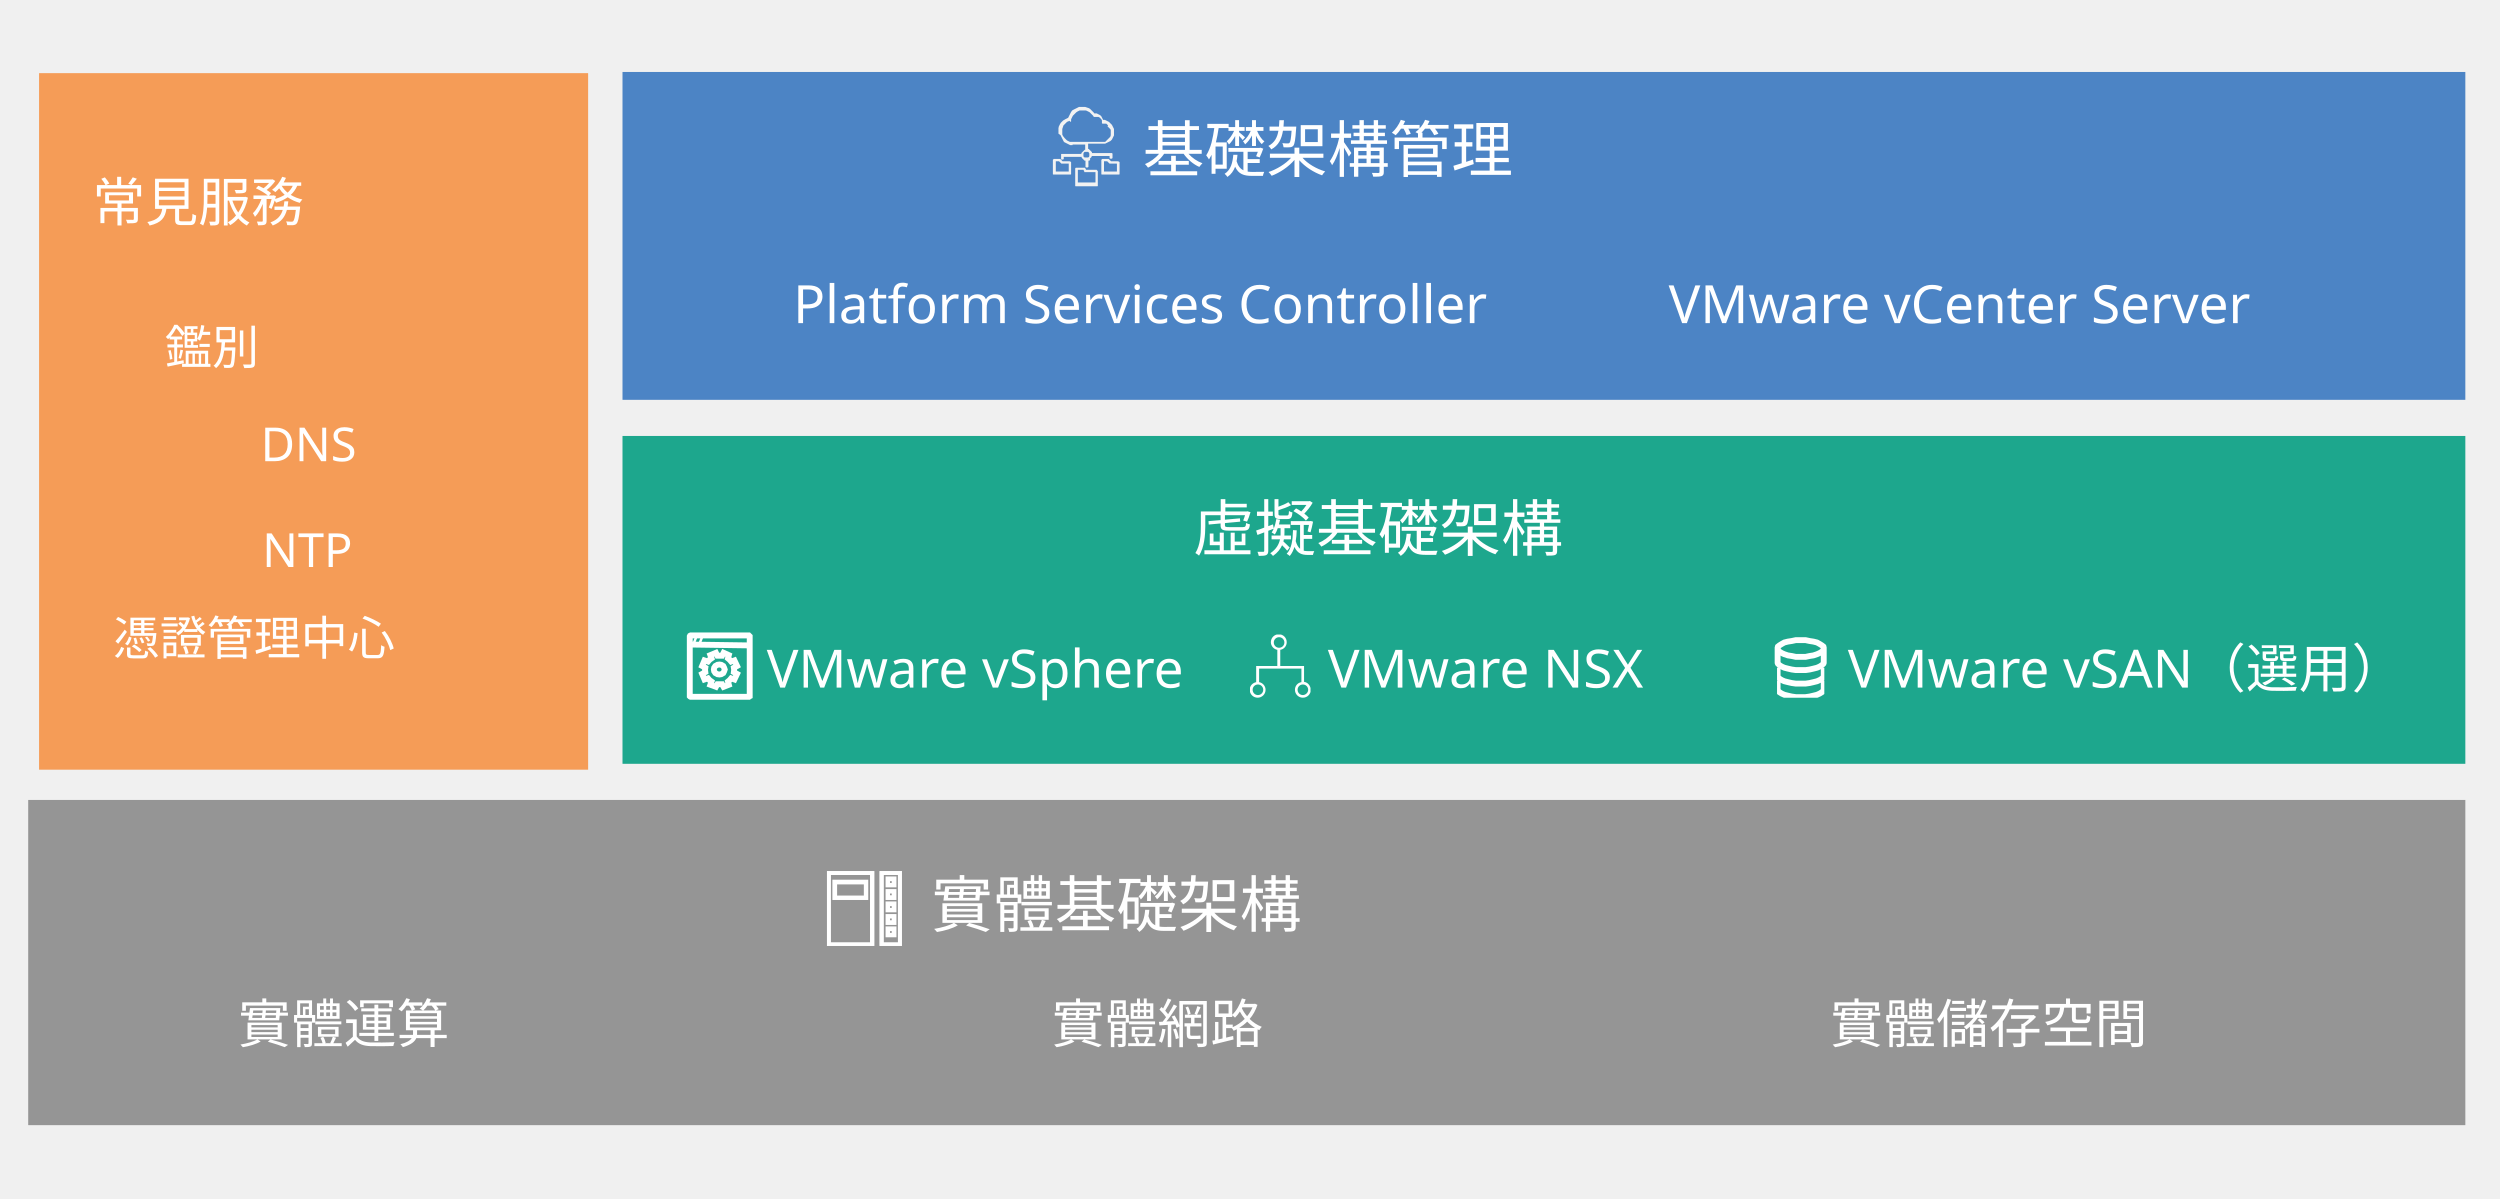
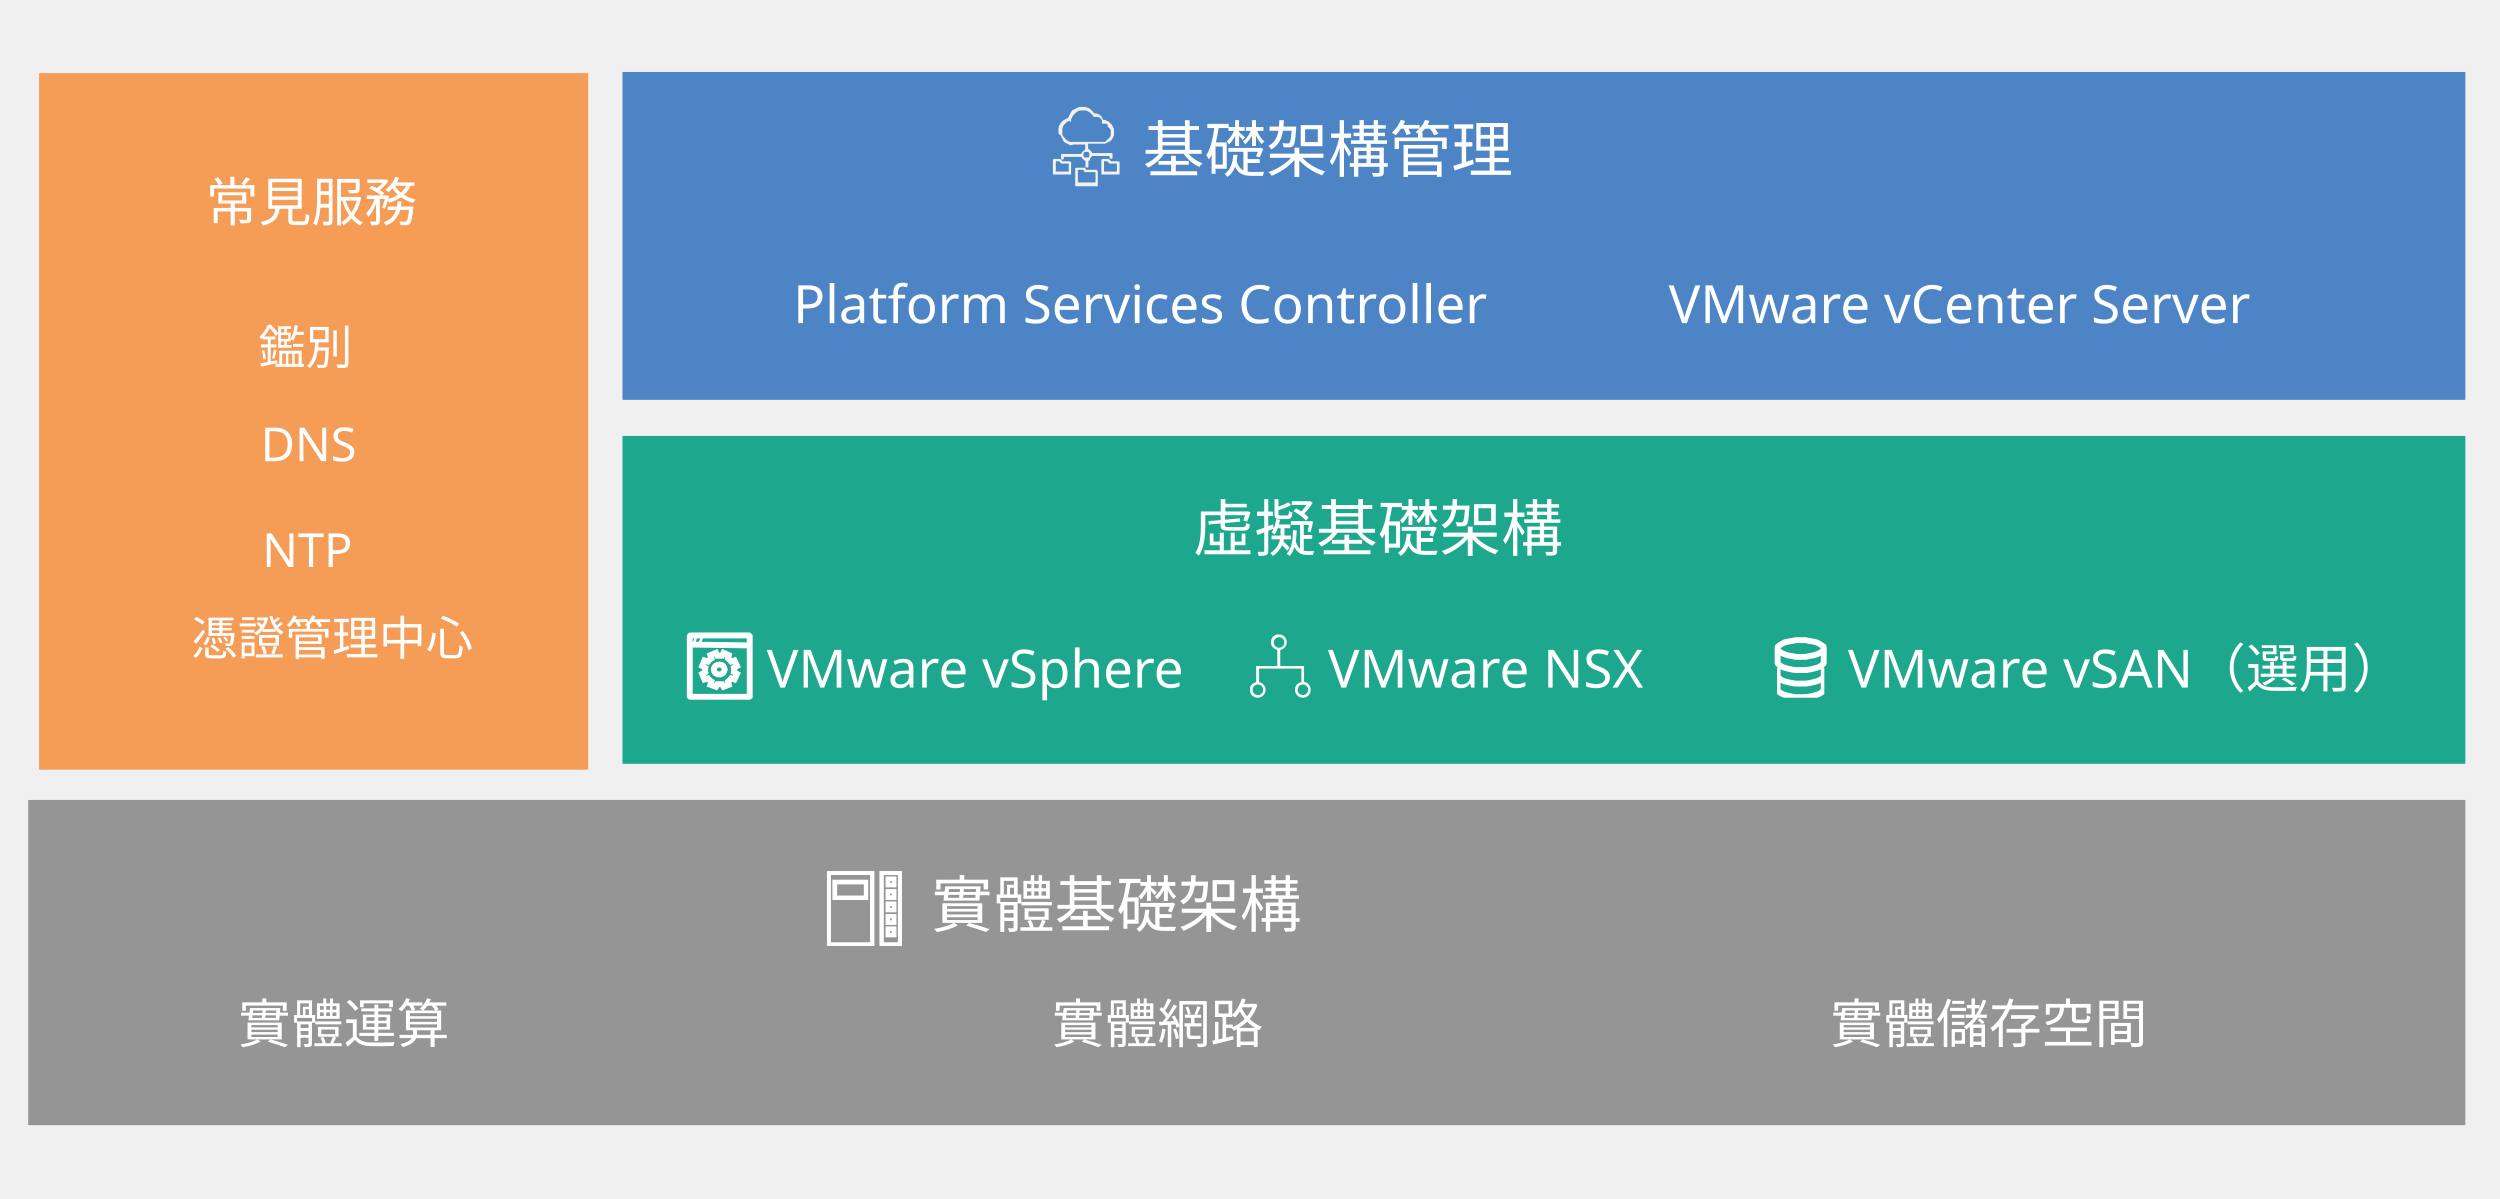
<svg xmlns="http://www.w3.org/2000/svg" xmlns:xlink="http://www.w3.org/1999/xlink" version="1.1" id="Layer_1" x="0px" y="0px" viewBox="0 0 851 408" style="enable-background:new 0 0 851 408;" xml:space="preserve">
  <style type="text/css">
	.st0{fill:#F59C57;}
	.st1{fill-rule:evenodd;clip-rule:evenodd;fill:#1DA78D;}
	.st2{fill-rule:evenodd;clip-rule:evenodd;fill:#4C84C5;}
	.st3{fill-rule:evenodd;clip-rule:evenodd;fill:#959595;}
	.st4{fill-rule:evenodd;clip-rule:evenodd;fill:none;}
	.st5{fill:#FFFFFF;}
	.st6{font-family:'IBMPlexSans-Bold';}
	.st7{font-size:18px;}
	.st8{font-family:'IBMPlexSans';}
	.st9{font-size:16px;}
	.st10{font-size:21px;}
	.st11{fill:none;stroke:#FFFFFF;stroke-width:2;stroke-miterlimit:8;}
	.st12{clip-path:url(#SVGID_2_);fill:none;stroke:#FFFFFF;stroke-width:2;stroke-miterlimit:8;}
	.st13{clip-path:url(#SVGID_2_);}
	.st14{clip-path:url(#SVGID_4_);fill:none;stroke:#FFFFFF;stroke-width:2;stroke-miterlimit:8;}
	.st15{clip-path:url(#SVGID_4_);}
	.st16{clip-path:url(#SVGID_6_);fill:none;stroke:#FFFFFF;stroke-width:2;stroke-miterlimit:8;}
	.st17{clip-path:url(#SVGID_8_);fill:none;stroke:#FFFFFF;stroke-width:2;stroke-miterlimit:8;}
	.st18{clip-path:url(#SVGID_8_);}
	.st19{clip-path:url(#SVGID_10_);fill:none;stroke:#FFFFFF;stroke-width:2;stroke-miterlimit:8;}
	.st20{clip-path:url(#SVGID_10_);}
	.st21{clip-path:url(#SVGID_12_);fill:none;stroke:#FFFFFF;stroke-width:2;stroke-miterlimit:8;}
	.st22{clip-path:url(#SVGID_12_);}
	.st23{clip-path:url(#SVGID_14_);fill:none;stroke:#FFFFFF;stroke-width:2;stroke-miterlimit:8;}
	.st24{clip-path:url(#SVGID_14_);}
	.st25{clip-path:url(#SVGID_16_);fill:none;stroke:#FFFFFF;stroke-width:2;stroke-miterlimit:8;}
	.st26{clip-path:url(#SVGID_18_);}
	.st27{clip-path:url(#SVGID_20_);fill:#FFFFFF;}
	.st28{fill-rule:evenodd;clip-rule:evenodd;fill:#F2F2F2;}
	.st29{clip-path:url(#SVGID_22_);}
	.st30{clip-path:url(#SVGID_24_);fill:#FFFFFF;}
	.st31{clip-path:url(#SVGID_24_);fill:none;stroke:#FFFFFF;stroke-width:0.5;stroke-miterlimit:8;}
</style>
  <rect x="13.3" y="24.9" class="st0" width="186.9" height="237.1" />
  <polygon class="st1" points="211.9,148.4 839.2,148.4 839.2,260 211.9,260 211.9,148.4 " />
  <polygon class="st2" points="211.9,24.5 839.2,24.5 839.2,136.1 211.9,136.1 211.9,24.5 " />
  <polygon class="st3" points="9.6,272.3 839.2,272.3 839.2,383 9.6,383 9.6,272.3 " />
  <rect x="31.5" y="62" class="st4" width="168" height="45" />
-   <text transform="matrix(1 0 0 1 31.4505 75.3198)" class="st5 st6 st7">常見服務</text>
-   <text transform="matrix(1 0 0 1 56.1668 124)" class="st5 st8 st9">鑑別</text>
+   <text transform="matrix(1 0 0 1 70 75.3198)" class="st5 st6 st7">常見服務</text>
+   <text transform="matrix(1 0 0 1 88 124)" class="st5 st8 st9">鑑別</text>
  <text transform="matrix(1 0 0 1 88.7376 157)" class="st5 st8 st9">DNS</text>
  <text transform="matrix(1 0 0 1 89.2557 193)" class="st5 st8 st9">NTP</text>
-   <text transform="matrix(1 0 0 1 38.3895 223)" class="st5 st8 st9">憑證管理中心</text>
+   <text transform="matrix(1 0 0 1 65 223)" class="st5 st8 st9">憑證管理中心</text>
  <rect x="389" y="43" class="st4" width="283" height="39" />
  <text transform="matrix(1 0 0 1 389 58.54)" class="st5 st6 st10">基礎架構管理</text>
  <rect x="406" y="172" class="st4" width="217" height="45" />
  <text transform="matrix(1 0 0 1 406 187.54)" class="st5 st6 st10">虛擬基礎架構</text>
  <rect x="317" y="300" class="st4" width="230" height="45" />
  <text transform="matrix(1 0 0 1 317 315.54)" class="st5 st6 st10">實體基礎架構</text>
  <text transform="matrix(1 0 0 1 270 110)" class="st5 st8 st7">Platform Services Controller             </text>
  <text transform="matrix(1 0 0 1 568 110)" class="st5 st8 st7">VMware vCenter Server</text>
  <text transform="matrix(1 0 0 1 261 234.0703)" class="st5 st8 st7">VMware vSphere</text>
  <text transform="matrix(1 0 0 1 452 234.0703)" class="st5 st8 st7">VMware NSX</text>
  <text transform="matrix(1 0 0 1 629 234.0703)" class="st5 st8 st7">VMware vSAN（選用）</text>
  <g>
    <polygon class="st11" points="620.8,220.7 620.8,220.7 620.8,220.5 620.7,220.1 620.2,219.7 619.4,219.2 618.5,218.7 617.3,218.4    616,218.2 614.6,217.9 612.9,217.9 611.3,217.9 609.9,218.2 608.6,218.4 607.4,218.7 606.5,219.2 605.7,219.7 605.2,220.1    605.1,220.5 605.1,220.7 605.1,225.3 605.1,225.6 605.2,225.9 605.7,226.4 606.5,226.9 607.4,227.3 608.6,227.6 609.9,227.9    611.3,228.1 612.9,228.1 614.6,228.1 616,227.9 617.3,227.6 618.5,227.3 619.4,226.9 620.2,226.4 620.7,225.9 620.8,225.6    620.8,225.3 620.8,220.7 620.8,220.7  " />
    <g>
      <defs>
        <polygon id="SVGID_1_" points="604.9,237.5 621,237.5 621,217.7 604.9,217.7 604.9,237.5    " />
      </defs>
      <clipPath id="SVGID_2_">
        <use xlink:href="#SVGID_1_" style="overflow:visible;" />
      </clipPath>
      <polyline class="st12" points="605.1,220.7 605.1,220.7 605.1,221 605.2,221.3 605.7,221.8 606.5,222.3 607.4,222.7 608.6,223.1     609.9,223.3 611.3,223.6 612.9,223.6 614.6,223.6 616,223.3 617.3,223.1 618.5,222.7 619.4,222.3 620.2,221.8 620.7,221.3     620.8,221 620.8,220.7   " />
      <g class="st13">
        <defs>
          <polygon id="SVGID_3_" points="604.9,237.5 621,237.5 621,217.7 604.9,217.7 604.9,237.5     " />
        </defs>
        <clipPath id="SVGID_4_">
          <use xlink:href="#SVGID_3_" style="overflow:visible;" />
        </clipPath>
        <polyline class="st14" points="605.1,227.3 605.1,230 605.1,230.2 605.2,230.5 605.7,231 606.5,231.5 607.4,231.9 608.6,232.2      609.9,232.5 611.3,232.7 612.9,232.7 614.6,232.7 616,232.5 617.3,232.2 618.5,231.9 619.4,231.5 620.2,231 620.7,230.5      620.8,230.2 620.8,230 620.8,227.3    " />
        <g class="st15">
          <defs>
            <polygon id="SVGID_5_" points="604.9,237.5 621,237.5 621,217.7 604.9,217.7 604.9,237.5      " />
          </defs>
          <clipPath id="SVGID_6_">
            <use xlink:href="#SVGID_5_" style="overflow:visible;" />
          </clipPath>
          <polyline class="st16" points="605.1,231.8 605.1,234.6 605.1,234.8 605.2,235.1 605.7,235.6 606.5,236.1 607.4,236.5       608.6,236.8 609.9,237.1 611.3,237.3 612.9,237.3 614.6,237.3 616,237.1 617.3,236.8 618.5,236.5 619.4,236.1 620.2,235.6       620.7,235.1 620.8,234.8 620.8,234.6 620.8,231.8     " />
        </g>
      </g>
    </g>
  </g>
  <g>
    <polygon class="st11" points="234.8,236.7 234.8,216.8 234.8,216.6 234.9,216.4 235.1,216.3 235.3,216.3 254.7,216.3 254.9,216.3    255,216.4 255.2,216.6 255.2,216.8 255.2,236.7 255.2,237 255,237.1 254.9,237.2 254.7,237.2 235.3,237.2 235.1,237.2 234.9,237.1    234.8,237 234.8,236.7 234.8,236.7  " />
    <g>
      <defs>
        <polygon id="SVGID_7_" points="234.5,237.5 255.4,237.5 255.4,216 234.5,216 234.5,237.5    " />
      </defs>
      <clipPath id="SVGID_8_">
        <use xlink:href="#SVGID_7_" style="overflow:visible;" />
      </clipPath>
      <line class="st17" x1="234.8" y1="219.4" x2="255.2" y2="219.7" />
      <g class="st18">
        <defs>
          <polygon id="SVGID_9_" points="234.5,237.5 255.4,237.5 255.4,216 234.5,216 234.5,237.5     " />
        </defs>
        <clipPath id="SVGID_10_">
          <use xlink:href="#SVGID_9_" style="overflow:visible;" />
        </clipPath>
        <line class="st19" x1="236.2" y1="217.7" x2="237" y2="218" />
        <g class="st20">
          <defs>
            <polygon id="SVGID_11_" points="234.5,237.5 255.4,237.5 255.4,216 234.5,216 234.5,237.5      " />
          </defs>
          <clipPath id="SVGID_12_">
            <use xlink:href="#SVGID_11_" style="overflow:visible;" />
          </clipPath>
          <line class="st21" x1="238.2" y1="217.7" x2="239" y2="218" />
          <g class="st22">
            <defs>
              <polygon id="SVGID_13_" points="234.5,237.5 255.4,237.5 255.4,216 234.5,216 234.5,237.5       " />
            </defs>
            <clipPath id="SVGID_14_">
              <use xlink:href="#SVGID_13_" style="overflow:visible;" />
            </clipPath>
            <polygon class="st23" points="250.9,226.7 250,224.8 248.9,225.2 248.4,224.6 247.8,224.1 248.1,223 246.3,222.2 245.8,223.2        244.9,223.2 244.2,223.2 243.7,222.2 241.8,223 242.2,224.1 241.5,224.6 241,225.2 239.8,224.8 239,226.7 240.1,227.3 240,228        240.1,228.8 239,229.4 239.8,231.3 241,230.9 241.5,231.5 242.2,232 241.8,233.1 243.7,233.8 244.2,232.9 244.9,232.9        245.8,232.9 246.3,233.8 248.1,233.1 247.8,232 248.4,231.5 248.9,230.9 250,231.3 250.9,229.4 249.8,228.8 249.9,228        249.8,227.3 250.9,226.7 250.9,226.7      " />
            <g class="st24">
              <defs>
                <polygon id="SVGID_15_" points="234.5,237.5 255.4,237.5 255.4,216 234.5,216 234.5,237.5        " />
              </defs>
              <clipPath id="SVGID_16_">
                <use xlink:href="#SVGID_15_" style="overflow:visible;" />
              </clipPath>
              <polygon class="st25" points="246.7,227.9 246.7,227.9 246.5,228.5 246.2,229.1 245.5,229.5 244.9,229.6 244.2,229.5         243.5,229.1 243.1,228.5 243,227.9 243.1,227.3 243.5,226.7 244.2,226.3 244.9,226.2 245.5,226.3 246.2,226.7 246.5,227.3         246.7,227.9 246.7,227.9       " />
            </g>
          </g>
        </g>
      </g>
    </g>
  </g>
  <g>
    <g>
      <defs>
        <polygon id="SVGID_17_" points="425.5,237.5 446.1,237.5 446.1,216 425.5,216 425.5,237.5    " />
      </defs>
      <clipPath id="SVGID_18_">
        <use xlink:href="#SVGID_17_" style="overflow:visible;" />
      </clipPath>
      <g class="st26">
        <defs>
          <polygon id="SVGID_19_" points="425.5,237.5 446.1,237.5 446.1,216 425.5,216 425.5,237.5     " />
        </defs>
        <clipPath id="SVGID_20_">
          <use xlink:href="#SVGID_19_" style="overflow:visible;" />
        </clipPath>
        <path class="st27" d="M443.9,232.1v-5.4h-8.1v-5.5c1.3-0.2,2.2-1.3,2.2-2.6c0-1.5-1.2-2.7-2.7-2.7c-1.5,0-2.7,1.2-2.7,2.7     c0,1.3,1,2.4,2.2,2.6v5.5h-7.2v5.5c-1.3,0.3-2.2,1.3-2.2,2.6c0,1.5,1.2,2.7,2.7,2.7c1.5,0,2.7-1.2,2.7-2.7c0-1.3-1-2.4-2.2-2.6     v-4.6H443v4.6c-1.3,0.2-2.2,1.3-2.2,2.6c0,1.5,1.2,2.7,2.7,2.7c1.5,0,2.7-1.2,2.7-2.7C446.1,233.5,445.3,232.3,443.9,232.1     L443.9,232.1z M433.6,218.7c0-1,0.8-1.8,1.8-1.8c1,0,1.8,0.8,1.8,1.8c0,1-0.8,1.8-1.8,1.8C434.4,220.5,433.6,219.7,433.6,218.7     L433.6,218.7z M430,234.8c0,1-0.8,1.8-1.8,1.8c-1,0-1.8-0.8-1.8-1.8c0-1,0.8-1.8,1.8-1.8C429.2,233,430,233.8,430,234.8     L430,234.8z M443.5,236.6c-1,0-1.8-0.8-1.8-1.8c0-1,0.8-1.8,1.8-1.8c1,0,1.8,0.8,1.8,1.8C445.3,235.8,444.4,236.6,443.5,236.6     L443.5,236.6z" />
      </g>
    </g>
  </g>
  <text transform="matrix(1 0 0 1 81 355)" class="st5 st8 st7">實體運算</text>
  <text transform="matrix(1 0 0 1 358 355)" class="st5 st8 st7">實體網路</text>
  <text transform="matrix(1 0 0 1 623 355)" class="st5 st8 st7">實體儲存空間</text>
  <g>
    <path class="st28" d="M364.1,54.9h-2.4l-0.7-0.7l-0.1-0.1l-0.1,0l-0.1,0h-0.1h-1.7l-0.1,0l-0.1,0l-0.1,0.1l-0.1,0.1l-0.1,0.1l0,0.1   l0,0.1l0,0.1v4.3l0,0.1l0,0.1l0,0.1l0.1,0.1l0.1,0l0.1,0l0.1,0l0.1,0h5.2l0.1,0l0.1,0l0.1,0l0.1,0l0.1-0.1l0-0.1l0-0.1l0-0.1v-3.5   l0-0.1l0-0.1l0-0.1l-0.1-0.1l-0.1-0.1l-0.1,0L364.1,54.9L364.1,54.9L364.1,54.9L364.1,54.9z M363.7,58.4h-4.3v-3.5h1.1l0.7,0.7   l0.1,0.1l0.1,0l0.1,0l0.1,0h2.2V58.4L363.7,58.4L363.7,58.4z" />
    <path class="st28" d="M380.6,54.9h-2.4l-0.7-0.7l-0.1-0.1l-0.1,0l-0.1,0h-0.1h-1.7l-0.1,0l-0.1,0l-0.1,0.1l-0.1,0.1l-0.1,0.1l0,0.1   l0,0.1l0,0.1v4.3l0,0.1l0,0.1l0,0.1l0.1,0.1l0.1,0l0.1,0l0.1,0l0.1,0h5.2l0.1,0l0.1,0l0.1,0l0.1,0l0.1-0.1l0-0.1l0-0.1v-0.1v-3.5   v-0.1l0-0.1l0-0.1l-0.1-0.1l-0.1-0.1l-0.1,0L380.6,54.9L380.6,54.9L380.6,54.9L380.6,54.9z M380.1,58.4h-4.3v-3.5h1.1l0.7,0.7   l0.1,0.1l0.1,0l0.1,0l0.1,0h2.2V58.4L380.1,58.4L380.1,58.4z" />
    <path class="st28" d="M373.3,57.8h-3.6l-0.3-0.6l0,0l0,0l0-0.1l0,0l-0.1,0l-0.1,0l-0.1,0H369h-2.6l-0.1,0l-0.1,0l-0.1,0.1l-0.1,0.1   l0,0.1l0,0.1l0,0.1l0,0.1v5.2l0,0.1l0,0.1l0,0.1l0,0.1l0.1,0.1l0.1,0l0.1,0l0.1,0h6.9l0.1,0l0.1,0l0.1,0l0.1-0.1l0-0.1l0-0.1l0-0.1   l0-0.1v-4.3l0-0.1l0-0.1l0-0.1l0-0.1l-0.1-0.1l-0.1,0L373.3,57.8L373.3,57.8L373.3,57.8L373.3,57.8z M372.9,62.1h-6v-4.3h1.9   l0.3,0.6l0,0.1l0,0.1l0,0l0.1,0l0,0l0.1,0l0.1,0l0.1,0h3.4V62.1L372.9,62.1L372.9,62.1z" />
    <path class="st28" d="M365.1,49.2h4.3v1.8l-0.1,0l-0.1,0l-0.1,0.1l-0.1,0.1l-0.1,0.1l-0.1,0.1l-0.1,0.1l-0.1,0.1l-0.1,0.1l-0.1,0.1   l-0.1,0.1l-0.1,0.1l-0.1,0.1l0,0.1l0,0.1l0,0.1h-6.5l-0.1,0l-0.1,0l-0.1,0l-0.1,0.1l0,0.1l0,0.1l0,0.1l0,0.1v0.9l0,0.1l0,0.1l0,0.1   l0,0.1l0.1,0.1l0.1,0l0.1,0l0.1,0l0.1,0l0.1,0l0.1,0l0.1-0.1l0.1-0.1l0-0.1l0-0.1v-0.1v-0.4h6.1l0,0.1l0,0.1l0,0.1l0.1,0.1l0.1,0.1   l0.1,0.1l0.1,0.1l0.1,0.1l0.1,0.1l0.1,0.1l0.1,0.1l0.1,0.1l0.1,0.1l0.1,0l0.1,0l0.1,0v1.8v0.1l0,0.1l0,0.1l0.1,0.1l0.1,0.1l0.1,0   l0.1,0h0.1h0.1l0.1,0l0.1,0l0.1-0.1l0.1-0.1l0-0.1l0-0.1v-0.1v-1.8l0.1,0l0.1,0l0.1,0l0.1-0.1l0.1-0.1l0.1-0.1L371,54l0.1-0.1   l0.1-0.1l0.1-0.1l0.1-0.1l0.1-0.1l0.1-0.1l0-0.1l0-0.1l0-0.1h6.1v0.4v0.1l0,0.1l0,0.1l0.1,0.1l0.1,0.1l0.1,0l0.1,0l0.1,0l0.1,0   l0.1,0l0.1,0l0.1-0.1l0.1-0.1l0-0.1l0-0.1l0-0.1v-0.9l0-0.1l0-0.1l0-0.1l-0.1-0.1l-0.1-0.1l-0.1,0l-0.1,0l-0.1,0h-6.5l0-0.1l0-0.1   l0-0.1l-0.1-0.1l-0.1-0.1l-0.1-0.1l-0.1-0.1l-0.1-0.1l-0.1-0.1l-0.1-0.1l-0.1-0.1l-0.1-0.1l-0.1-0.1l-0.1-0.1l-0.1,0l-0.1,0v-1.8   h4.8h0.2l0.2,0l0.2,0l0.2,0l0.2,0l0.2-0.1l0.2-0.1l0.2-0.1l0.2-0.1l0.2-0.1l0.2-0.1l0.2-0.1l0.2-0.1l0.2-0.1l0.1-0.1l0.1-0.1   l0.1-0.1l0.1-0.1l0.1-0.1l0.1-0.2l0.1-0.2l0.1-0.2l0.1-0.2l0.1-0.2l0.1-0.2l0.1-0.2l0-0.2l0-0.2l0-0.2l0-0.2l0-0.2v-0.2v-0.2l0-0.2   l0-0.2l0-0.2l0-0.2l-0.1-0.2l-0.1-0.2l-0.1-0.2l-0.1-0.2l-0.1-0.2l-0.1-0.2l-0.1-0.2l-0.1-0.1l-0.1-0.1l-0.1-0.1l-0.1-0.1l-0.1-0.1   l-0.1-0.1l-0.1-0.1l-0.1-0.1l-0.1-0.1l-0.1-0.1l-0.2-0.1l-0.2-0.1l-0.2-0.1l-0.2-0.1l-0.2-0.1l-0.2-0.1l-0.2-0.1l-0.2,0l-0.2,0   l-0.2,0l-0.1-0.2l-0.1-0.2l-0.1-0.2l-0.1-0.2l-0.1-0.2l-0.1-0.2l-0.2-0.2l-0.2-0.2l-0.2-0.1l-0.2-0.1l-0.2-0.1l-0.2-0.1l-0.2-0.1   l-0.2-0.1l-0.2,0l-0.2,0l-0.2,0l-0.2,0l-0.2-0.3l-0.2-0.2l-0.2-0.2l-0.2-0.2l-0.2-0.2l-0.2-0.2l-0.2-0.2l-0.3-0.2l-0.2-0.1   l-0.3-0.1l-0.3-0.1l-0.3-0.1l-0.3-0.1l-0.3,0l-0.3,0l-0.3,0h-0.2l-0.2,0l-0.2,0l-0.2,0l-0.2,0l-0.2,0l-0.2,0.1l-0.2,0.1l-0.2,0.1   l-0.2,0.1l-0.2,0.1l-0.2,0.1l-0.2,0.1l-0.2,0.1l-0.2,0.1l-0.2,0.1l-0.2,0.1l-0.1,0.1l-0.1,0.1l-0.1,0.1l-0.1,0.2l-0.1,0.1l-0.1,0.2   l-0.1,0.2l-0.1,0.2l-0.1,0.2l-0.1,0.2l-0.1,0.2l-0.1,0.2l-0.1,0.2l-0.1,0.2l-0.1,0.2l-0.2,0.1l-0.2,0.1l-0.2,0.1l-0.2,0.1l-0.2,0.1   l-0.2,0.1l-0.1,0.1l-0.2,0.1l-0.2,0.1l-0.1,0.1l-0.1,0.1l-0.1,0.1l-0.1,0.1l-0.1,0.1l-0.1,0.1l-0.1,0.1l-0.1,0.1l-0.1,0.2l-0.1,0.1   l-0.1,0.2l-0.1,0.2l-0.1,0.2l-0.1,0.2l-0.1,0.2l0,0.2l-0.1,0.2l0,0.2l0,0.2l0,0.2l0,0.2l0,0.2v0.2v0.2l0,0.2l0,0.2l0,0.2L361,46   l0.1,0.2l0.1,0.2l0.1,0.2l0.1,0.2l0.1,0.2l0.1,0.2l0.1,0.2l0.1,0.2l0.1,0.2l0.1,0.2l0.1,0.2l0.2,0.2l0.2,0.1l0.2,0.1l0.2,0.1   l0.2,0.1l0.2,0.1l0.2,0.1l0.2,0.1l0.2,0.1l0.2,0.1l0.2,0.1l0.2,0l0.2,0l0.2,0l0.2,0H365.1L365.1,49.2L365.1,49.2z M370.8,52.7   L370.8,52.7l0,0.2l0,0.1l0,0.1l0,0.1l-0.1,0.1l0,0.1l-0.1,0.1l-0.1,0l-0.1,0.1l-0.1,0l-0.1,0l-0.1,0l-0.1,0l-0.1,0h-0.1h-0.1   l-0.1,0l-0.1,0l-0.1,0l-0.1,0l-0.1,0l-0.1-0.1l-0.1,0l-0.1-0.1l0-0.1l-0.1-0.1l0-0.1l0-0.1l0-0.1l0-0.1l0-0.1l0-0.1l0-0.1l0-0.1   l0-0.1l0-0.1l0.1-0.1l0-0.1l0.1-0.1l0.1-0.1l0.1-0.1l0.1,0l0.1,0l0.1,0l0.1,0l0.1,0h0.1h0.1l0.1,0l0.1,0l0.1,0l0.1,0l0.1,0l0.1,0.1   l0.1,0.1l0.1,0.1l0,0.1l0.1,0.1l0,0.1l0,0.1l0,0.1L370.8,52.7L370.8,52.7L370.8,52.7L370.8,52.7z M364.4,41.5L364.4,41.5l0.1-0.1   l0,0l0.1-0.1l0,0l0-0.1l0-0.1l0-0.1l0-0.2l0-0.2l0.1-0.2l0.1-0.2l0.1-0.2l0.1-0.2l0.1-0.2l0.1-0.2l0.1-0.1l0.1-0.1l0.1-0.1l0.1-0.1   l0.1-0.1l0.1-0.1l0.1-0.1l0.1-0.1l0.1-0.1l0.1-0.1l0.1-0.1l0.1-0.1l0.2-0.1l0.1-0.1l0.2-0.1l0.2-0.1l0.2-0.1l0.2-0.1l0.2,0l0.2,0   l0.2,0l0.2,0l0.2,0h0.2l0.3,0l0.3,0l0.3,0l0.3,0.1l0.2,0.1l0.2,0.1l0.2,0.1l0.2,0.1l0.2,0.1l0.2,0.2l0.2,0.2l0.2,0.2l0.2,0.2   l0.2,0.2l0.2,0.2l0.1,0.2l0,0.1l0.1,0l0.1,0.1l0.1,0l0.1,0l0.1,0h0.1l0.1,0l0.1,0l0.1,0l0.1,0h0.1l0.2,0l0.2,0l0.2,0l0.2,0.1   l0.2,0.1l0.1,0.1l0.1,0.1l0.1,0.1l0.1,0.1l0.1,0.1l0.1,0.1l0.1,0.2l0.1,0.2l0,0.2l0,0.2l0,0.2v0.1l0,0.1l0,0.1l0.1,0.1l0,0.1l0.1,0   l0.1,0h0.1h0.2l0.2,0l0.2,0l0.1,0l0.2,0l0.1,0l0.1,0l0.1,0.1l0.1,0.1l0.1,0.1l0.1,0.1l0.1,0.1l0.1,0.1L377,43l0.1,0.1l0.1,0.1   l0.1,0.1l0.1,0.1l0.1,0.1l0.1,0.1l0.1,0.1l0.1,0.1l0.1,0.1l0.1,0.1l0,0.1l0.1,0.1l0,0.1l0,0.1l0,0.2l0,0.1l0,0.2v0.2v0.2l0,0.2   l0,0.2l0,0.1l0,0.2l0,0.1l-0.1,0.2l0,0.1l-0.1,0.2l-0.1,0.1l-0.1,0.1l-0.1,0.1l-0.1,0.1l-0.1,0.1l-0.1,0.1l-0.1,0.1l-0.1,0.1   l-0.1,0.1l-0.1,0.1l-0.1,0.1l-0.1,0.1l-0.1,0.1l-0.1,0.1l-0.1,0.1l-0.1,0.1l-0.1,0.1l-0.1,0l-0.2,0l-0.1,0l-0.2,0l-0.2,0h-0.2h-10   H365l-0.2,0l-0.2,0l-0.2,0l-0.2,0l-0.2-0.1l-0.2-0.1l-0.2-0.1l-0.2-0.1l-0.2-0.1l-0.1-0.1l-0.1-0.1l-0.1-0.1l-0.1-0.1l-0.1-0.1   l-0.1-0.1l-0.1-0.1l-0.1-0.1l-0.1-0.1l-0.1-0.2l-0.1-0.1l-0.1-0.1l-0.1-0.1l-0.1-0.2l-0.1-0.2l-0.1-0.2l0-0.2l0-0.2l0-0.2l0-0.2   l0-0.2v-0.2v-0.2l0-0.2l0-0.1l0-0.2l0.1-0.3l0.1-0.3l0.1-0.3l0.1-0.3l0.2-0.2l0.2-0.2l0.2-0.2l0.2-0.2l0.2-0.2l0.2-0.2l0.2-0.1   l0.3-0.1l0.1-0.1l0.1,0l0.1-0.1L364.4,41.5L364.4,41.5L364.4,41.5z" />
  </g>
  <g>
    <g>
      <defs>
        <polygon id="SVGID_21_" points="281.5,322 307,322 307,296.5 281.5,296.5 281.5,322    " />
      </defs>
      <clipPath id="SVGID_22_">
        <use xlink:href="#SVGID_21_" style="overflow:visible;" />
      </clipPath>
      <g class="st29">
        <defs>
          <polygon id="SVGID_23_" points="281.5,322 307,322 307,296.5 281.5,296.5 281.5,322     " />
        </defs>
        <clipPath id="SVGID_24_">
          <use xlink:href="#SVGID_23_" style="overflow:visible;" />
        </clipPath>
        <path class="st30" d="M296.4,297.6v23.4h-13.8v-23.4H296.4L296.4,297.6L296.4,297.6z M297.4,296.5h-15.9V322h15.9V296.5     L297.4,296.5L297.4,296.5z M305.9,297.6v23.4h-5.3v-23.4H305.9L305.9,297.6L305.9,297.6z M307,296.5h-7.4V322h7.4V296.5     L307,296.5L307,296.5z" />
        <path class="st31" d="M296.4,297.6v23.4h-13.8v-23.4H296.4L296.4,297.6L296.4,297.6z M297.4,296.5h-15.9V322h15.9V296.5     L297.4,296.5L297.4,296.5z M305.9,297.6v23.4h-5.3v-23.4H305.9L305.9,297.6L305.9,297.6z M307,296.5h-7.4V322h7.4V296.5     L307,296.5L307,296.5z" />
        <path class="st30" d="M294.3,300.8v4.3h-9.6v-4.3H294.3L294.3,300.8L294.3,300.8z M295.3,299.7h-11.7v6.4h11.7V299.7L295.3,299.7     L295.3,299.7z M303.8,299.7v1.1h-1.1v-1.1H303.8L303.8,299.7L303.8,299.7z M304.9,298.6h-3.2v3.2h3.2V298.6L304.9,298.6     L304.9,298.6z M303.8,303.9v1.1h-1.1v-1.1H303.8L303.8,303.9L303.8,303.9z M304.9,302.9h-3.2v3.2h3.2V302.9L304.9,302.9     L304.9,302.9z M303.8,308.2v1.1h-1.1v-1.1H303.8L303.8,308.2L303.8,308.2z M304.9,307.1h-3.2v3.2h3.2V307.1L304.9,307.1     L304.9,307.1z M303.8,312.4v1.1h-1.1v-1.1H303.8L303.8,312.4L303.8,312.4z M304.9,311.4h-3.2v3.2h3.2V311.4L304.9,311.4     L304.9,311.4z M303.8,316.7v1.1h-1.1v-1.1H303.8L303.8,316.7L303.8,316.7z M304.9,315.6h-3.2v3.2h3.2V315.6L304.9,315.6     L304.9,315.6z" />
        <path class="st31" d="M294.3,300.8v4.3h-9.6v-4.3H294.3L294.3,300.8L294.3,300.8z M295.3,299.7h-11.7v6.4h11.7V299.7L295.3,299.7     L295.3,299.7z M303.8,299.7v1.1h-1.1v-1.1H303.8L303.8,299.7L303.8,299.7z M304.9,298.6h-3.2v3.2h3.2V298.6L304.9,298.6     L304.9,298.6z M303.8,303.9v1.1h-1.1v-1.1H303.8L303.8,303.9L303.8,303.9z M304.9,302.9h-3.2v3.2h3.2V302.9L304.9,302.9     L304.9,302.9z M303.8,308.2v1.1h-1.1v-1.1H303.8L303.8,308.2L303.8,308.2z M304.9,307.1h-3.2v3.2h3.2V307.1L304.9,307.1     L304.9,307.1z M303.8,312.4v1.1h-1.1v-1.1H303.8L303.8,312.4L303.8,312.4z M304.9,311.4h-3.2v3.2h3.2V311.4L304.9,311.4     L304.9,311.4z M303.8,316.7v1.1h-1.1v-1.1H303.8L303.8,316.7L303.8,316.7z M304.9,315.6h-3.2v3.2h3.2V315.6L304.9,315.6     L304.9,315.6z" />
      </g>
    </g>
  </g>
</svg>
